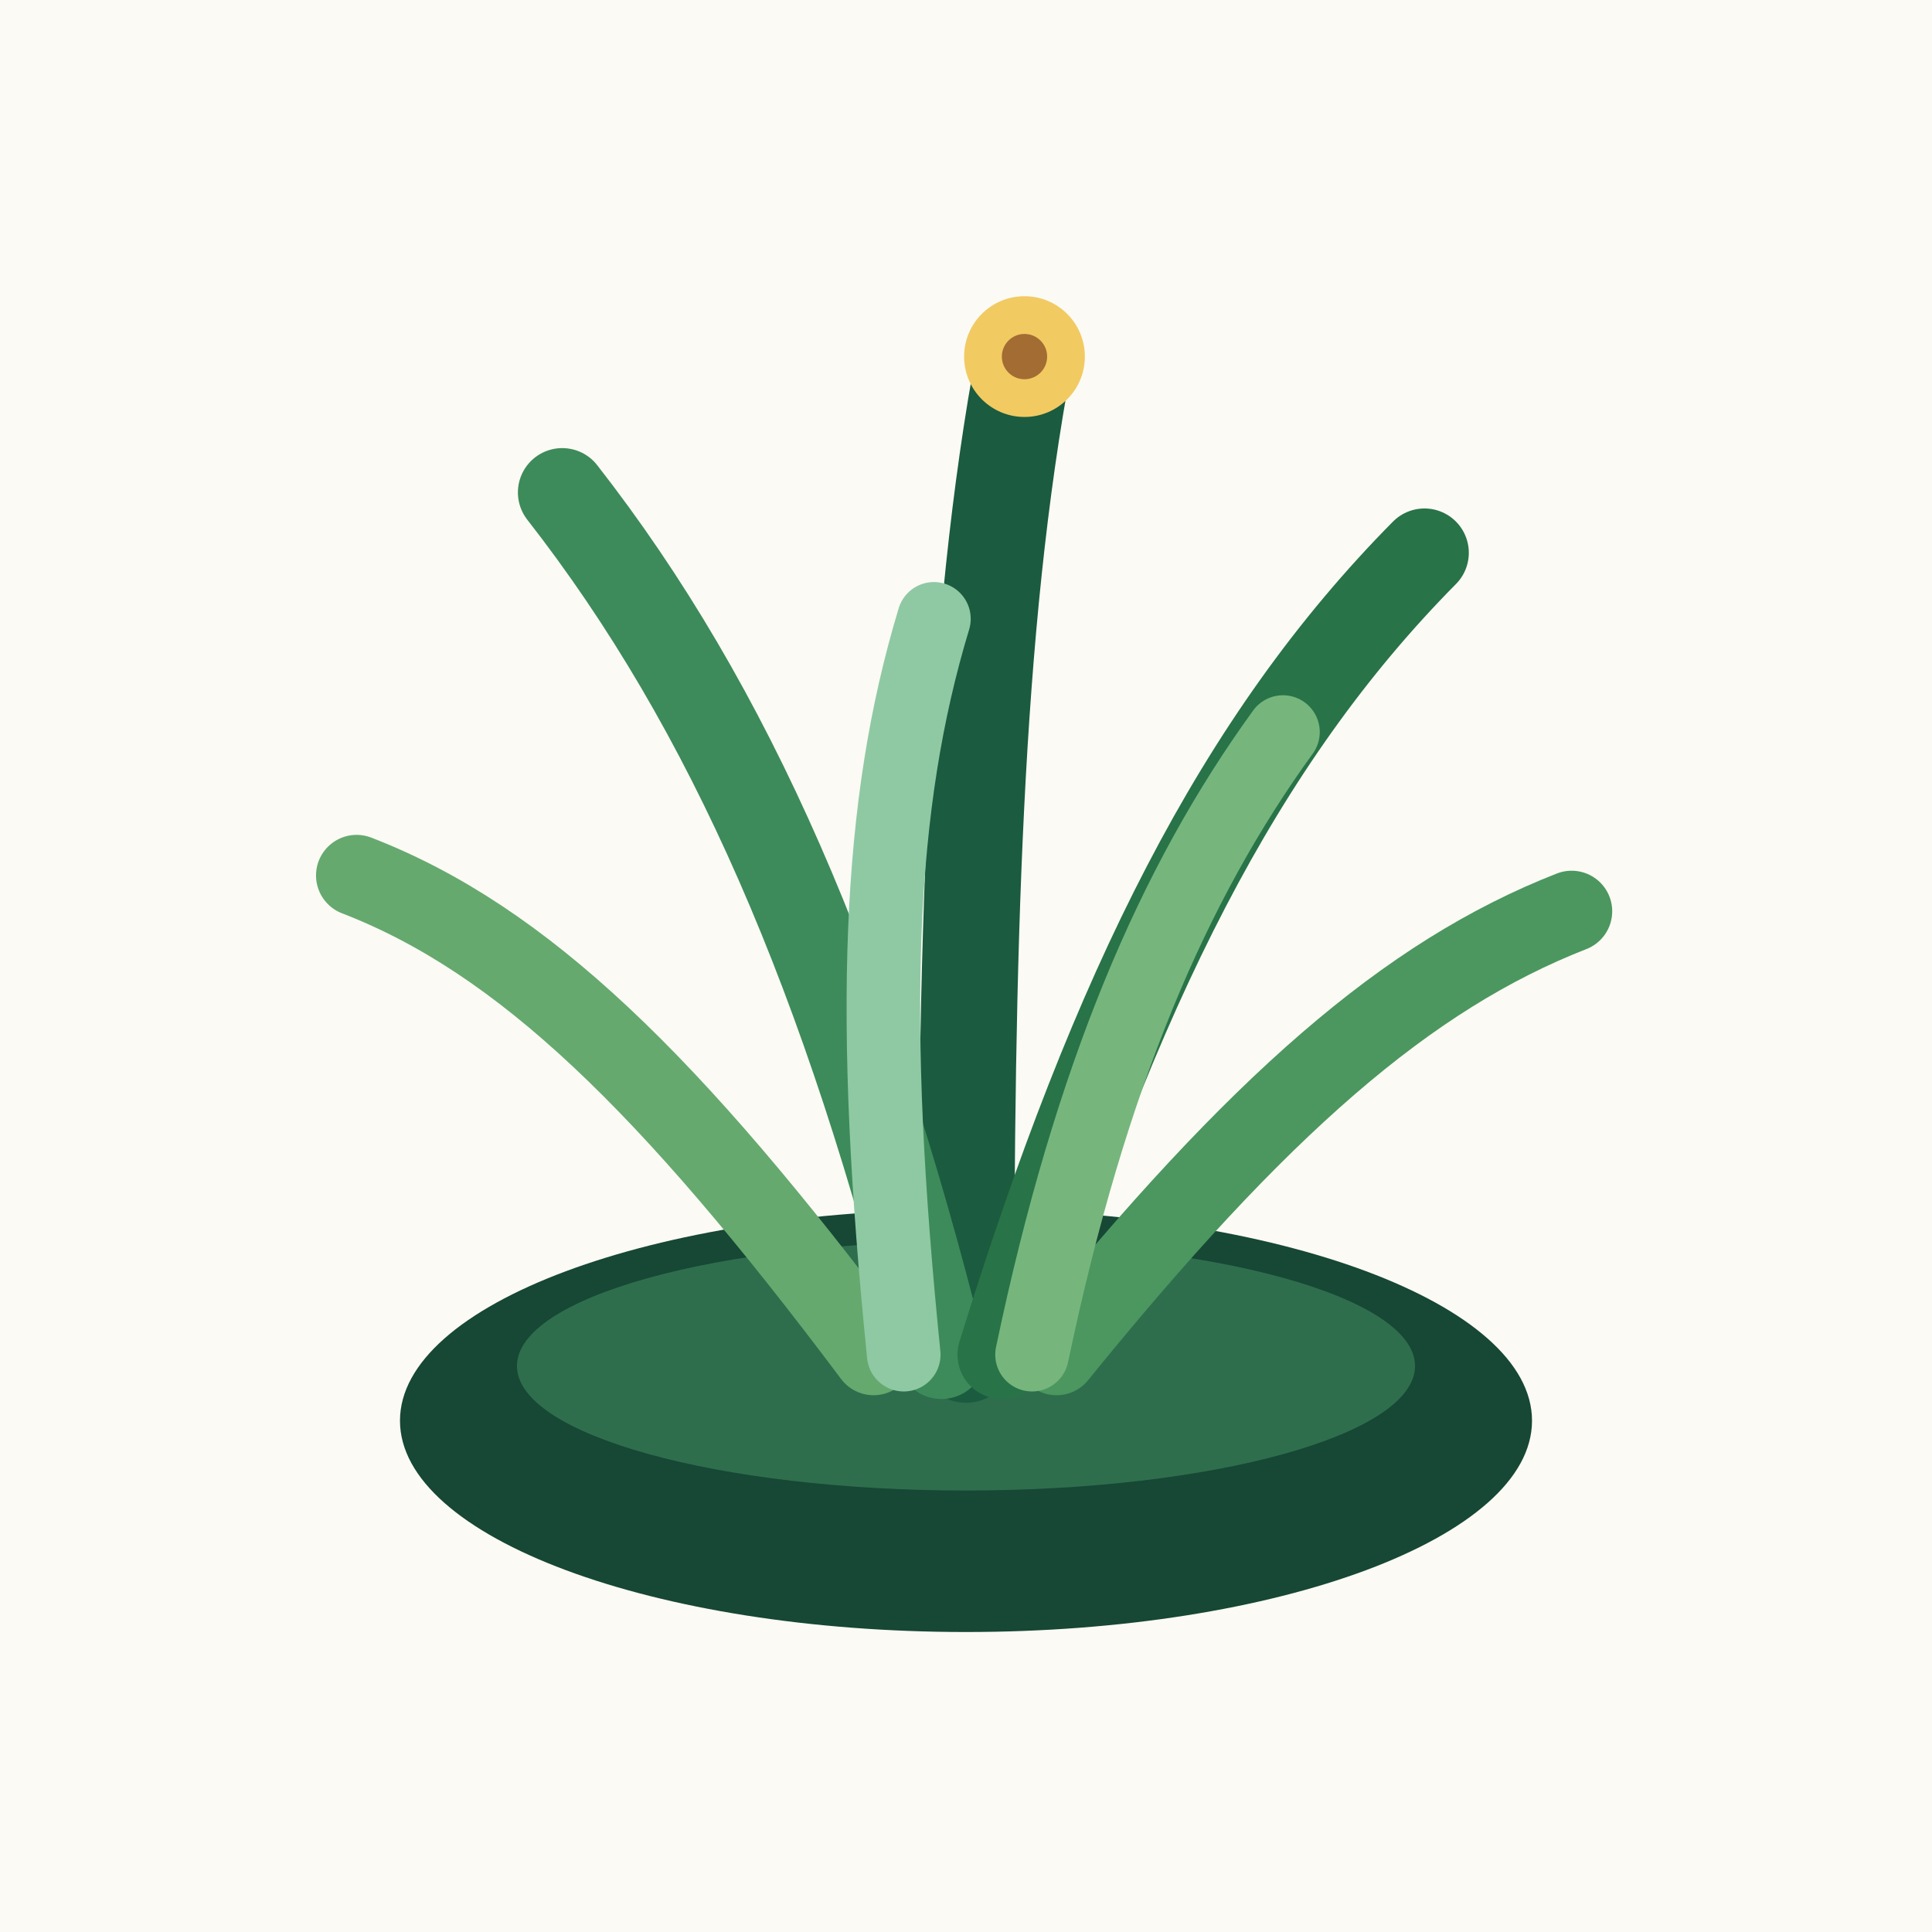
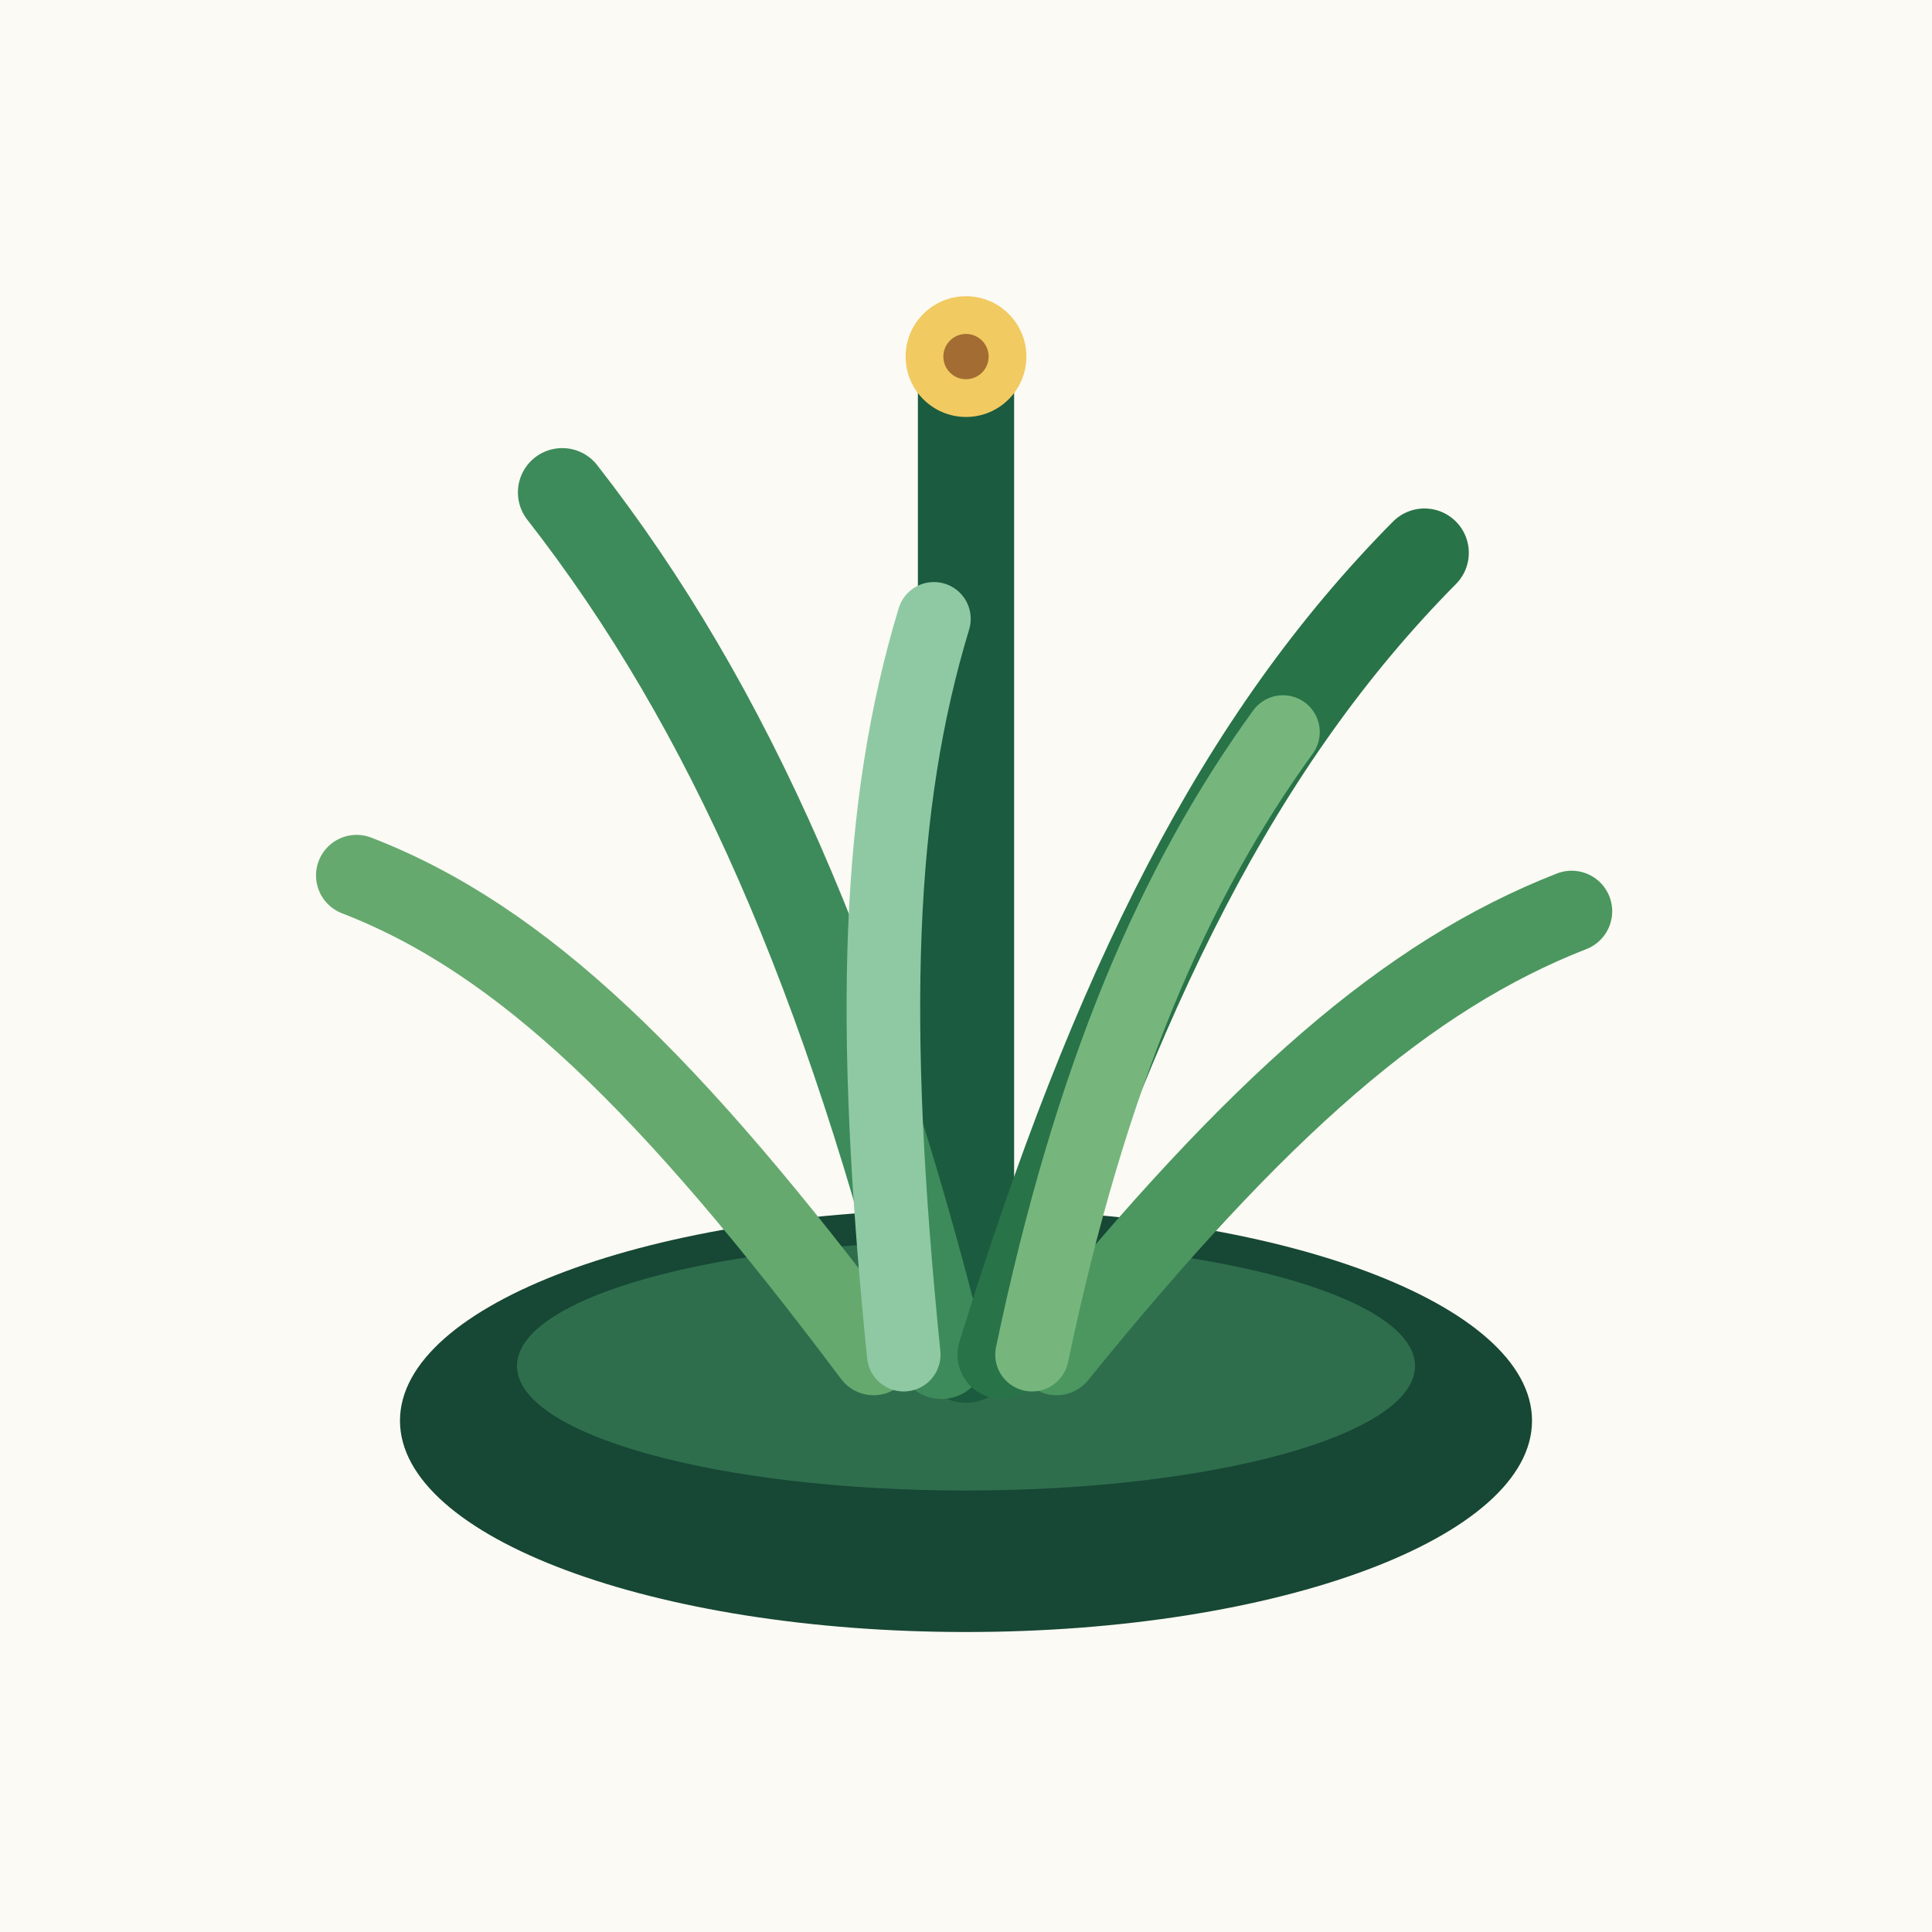
<svg xmlns="http://www.w3.org/2000/svg" width="1024" height="1024" viewBox="0 0 1024 1024">
  <rect width="1024" height="1024" fill="#FBFAF4" />
  <ellipse cx="512" cy="753" rx="300" ry="112" fill="#174735" />
  <ellipse cx="512" cy="724" rx="238" ry="66" fill="#2E6E4D" />
  <g fill="none" stroke-linecap="round">
-     <path d="M512 718c0-214 4-386 31-529" stroke="#1B5B3F" stroke-width="51" />
+     <path d="M512 718c0-214 0-386 0-529" stroke="#1B5B3F" stroke-width="51" />
    <path d="M499 718c-50-200-112-343-201-457" stroke="#3D8B5A" stroke-width="47" />
    <path d="M531 718c60-194 126-326 224-425" stroke="#287348" stroke-width="47" />
    <path d="M463 718c-108-144-186-220-274-254" stroke="#65A96E" stroke-width="43" />
    <path d="M560 718c107-132 186-201 273-235" stroke="#4B975F" stroke-width="43" />
    <path d="M479 718c-18-178-14-291 16-390" stroke="#8FC9A3" stroke-width="39" />
    <path d="M547 718c31-148 75-250 133-330" stroke="#76B67D" stroke-width="39" />
  </g>
-   <circle cx="543" cy="189" r="32" fill="#F1CA62" />
-   <circle cx="543" cy="189" r="12" fill="#A36C32" />
+   <circle cx="512" cy="189" r="32" fill="#F1CA62" />
+   <circle cx="512" cy="189" r="12" fill="#A36C32" />
</svg>
